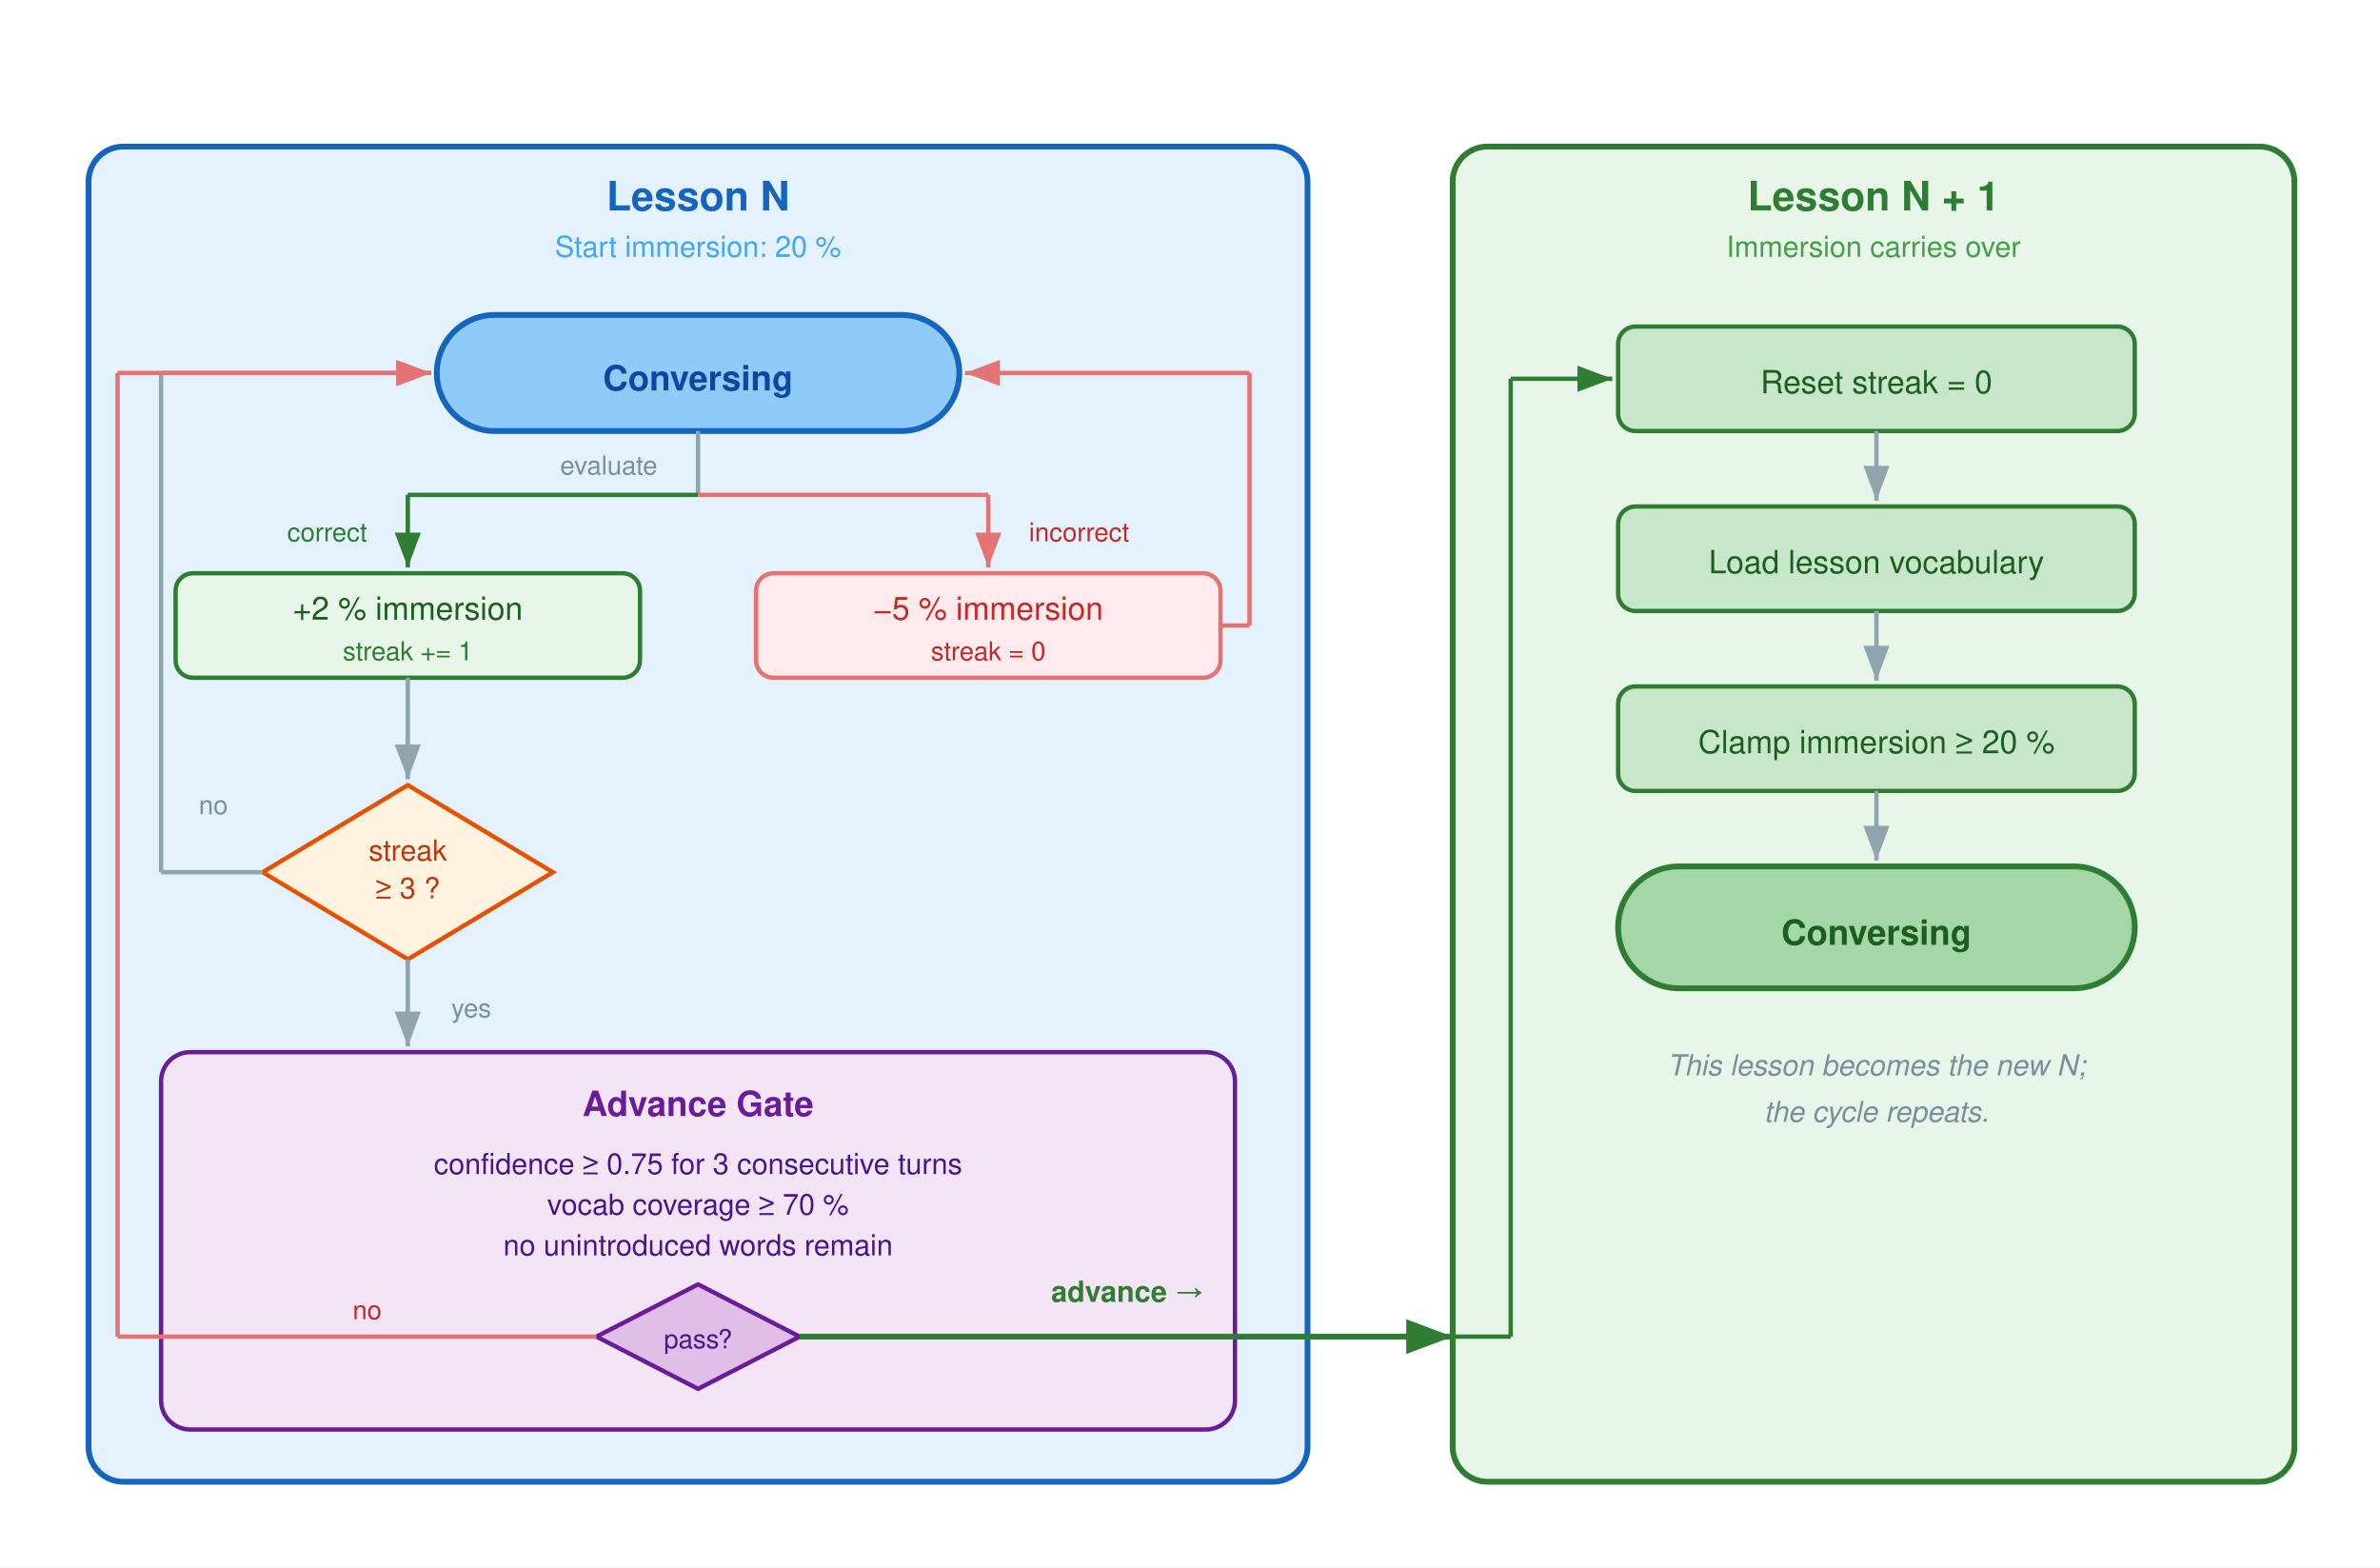
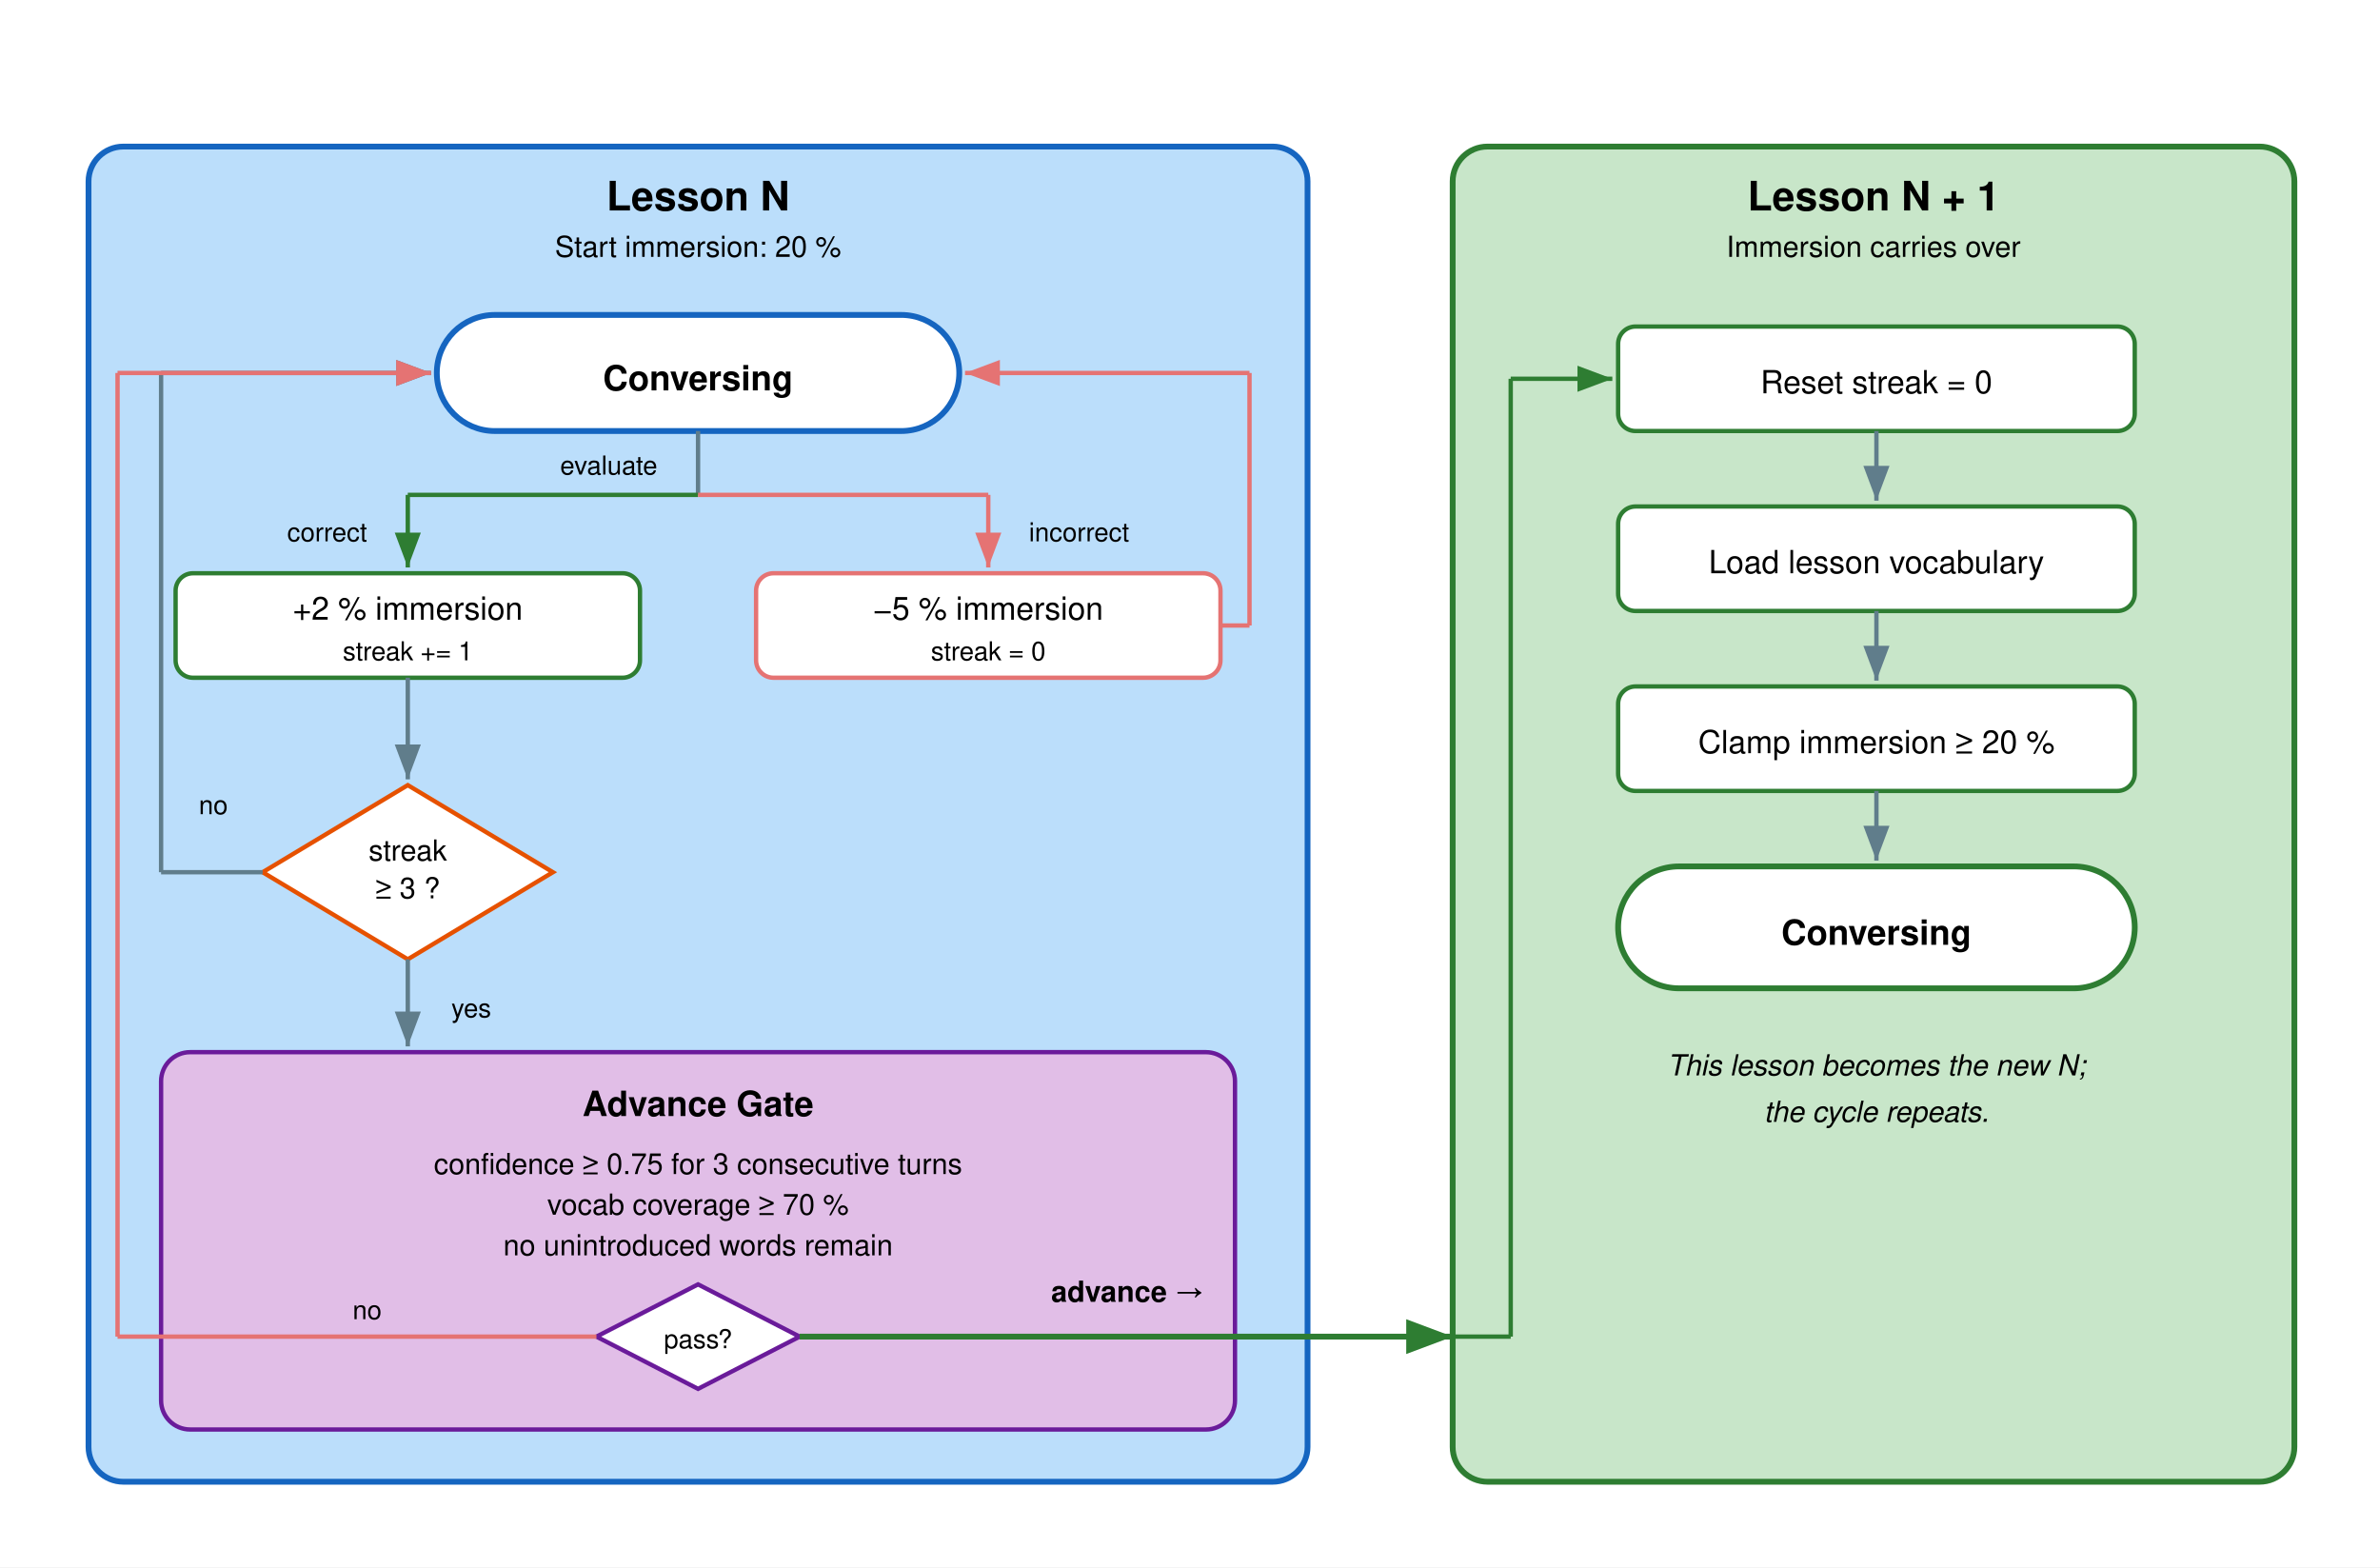
<svg xmlns="http://www.w3.org/2000/svg" version="1.1" width="820px" height="540px" viewBox="-0.5 -0.5 820 540">
  <defs>
    <marker id="arr" markerWidth="8" markerHeight="6" refX="8" refY="3" orient="auto">
-       <path d="M0,0 L8,3 L0,6" fill="#90a4ae" />
+       <path d="M0,0 L8,3 L0,6" fill="#607d8b" />
    </marker>
    <marker id="arrGreen" markerWidth="8" markerHeight="6" refX="8" refY="3" orient="auto">
      <path d="M0,0 L8,3 L0,6" fill="#2e7d32" />
    </marker>
    <marker id="arrRed" markerWidth="8" markerHeight="6" refX="8" refY="3" orient="auto">
      <path d="M0,0 L8,3 L0,6" fill="#e57373" />
    </marker>
  </defs>
  <rect x="-0.5" y="-0.5" width="820" height="540" fill="#ffffff" />
  <g>
-     <rect x="30" y="50" width="420" height="460" rx="12" ry="12" fill="#e3f2fd" stroke="#1565c0" stroke-width="2" />
-     <text x="240" y="72" font-family="Segoe UI,Helvetica,Arial,sans-serif" font-size="14" font-weight="bold" fill="#1565c0" text-anchor="middle">Lesson N</text>
-     <text x="240" y="88" font-family="Segoe UI,Helvetica,Arial,sans-serif" font-size="10" fill="#42a5f5" text-anchor="middle">Start immersion: 20 %</text>
-     <rect x="150" y="108" width="180" height="40" rx="20" ry="20" fill="#90caf9" stroke="#1565c0" stroke-width="2" />
-     <text x="240" y="134" font-family="Segoe UI,Helvetica,Arial,sans-serif" font-size="12" font-weight="bold" fill="#0d47a1" text-anchor="middle">Conversing</text>
-     <line x1="240" y1="148" x2="240" y2="170" stroke="#90a4ae" stroke-width="1.5" />
-     <text x="226" y="163" font-family="Segoe UI,Helvetica,Arial,sans-serif" font-size="9" fill="#78909c" text-anchor="end">evaluate</text>
+     <rect x="30" y="50" width="420" height="460" rx="12" ry="12" fill="#bbdefb" stroke="#1565c0" stroke-width="2" />
+     <text x="240" y="72" font-family="Segoe UI,Helvetica,Arial,sans-serif" font-size="14" font-weight="bold" fill="#000000" text-anchor="middle">Lesson N</text>
+     <text x="240" y="88" font-family="Segoe UI,Helvetica,Arial,sans-serif" font-size="10" fill="#000000" text-anchor="middle">Start immersion: 20 %</text>
+     <rect x="150" y="108" width="180" height="40" rx="20" ry="20" fill="#ffffff" stroke="#1565c0" stroke-width="2" />
+     <text x="240" y="134" font-family="Segoe UI,Helvetica,Arial,sans-serif" font-size="12" font-weight="bold" fill="#000000" text-anchor="middle">Conversing</text>
+     <line x1="240" y1="148" x2="240" y2="170" stroke="#607d8b" stroke-width="1.5" />
+     <text x="226" y="163" font-family="Segoe UI,Helvetica,Arial,sans-serif" font-size="9" fill="#000000" text-anchor="end">evaluate</text>
    <line x1="240" y1="170" x2="140" y2="170" stroke="#2e7d32" stroke-width="1.5" />
    <line x1="140" y1="170" x2="140" y2="195" stroke="#2e7d32" stroke-width="1.5" marker-end="url(#arrGreen)" />
-     <text x="126" y="186" font-family="Segoe UI,Helvetica,Arial,sans-serif" font-size="9" fill="#2e7d32" text-anchor="end">correct</text>
-     <rect x="60" y="197" width="160" height="36" rx="6" ry="6" fill="#e8f5e9" stroke="#2e7d32" stroke-width="1.5" />
-     <text x="140" y="213" font-family="Segoe UI,Helvetica,Arial,sans-serif" font-size="11" fill="#1b5e20" text-anchor="middle">+2 % immersion</text>
-     <text x="140" y="227" font-family="Segoe UI,Helvetica,Arial,sans-serif" font-size="9" fill="#2e7d32" text-anchor="middle">streak += 1</text>
+     <text x="126" y="186" font-family="Segoe UI,Helvetica,Arial,sans-serif" font-size="9" fill="#000000" text-anchor="end">correct</text>
+     <rect x="60" y="197" width="160" height="36" rx="6" ry="6" fill="#ffffff" stroke="#2e7d32" stroke-width="1.5" />
+     <text x="140" y="213" font-family="Segoe UI,Helvetica,Arial,sans-serif" font-size="11" fill="#000000" text-anchor="middle">+2 % immersion</text>
+     <text x="140" y="227" font-family="Segoe UI,Helvetica,Arial,sans-serif" font-size="9" fill="#000000" text-anchor="middle">streak += 1</text>
    <line x1="240" y1="170" x2="340" y2="170" stroke="#e57373" stroke-width="1.5" />
    <line x1="340" y1="170" x2="340" y2="195" stroke="#e57373" stroke-width="1.5" marker-end="url(#arrRed)" />
-     <text x="354" y="186" font-family="Segoe UI,Helvetica,Arial,sans-serif" font-size="9" fill="#c62828">incorrect</text>
-     <rect x="260" y="197" width="160" height="36" rx="6" ry="6" fill="#ffebee" stroke="#e57373" stroke-width="1.5" />
-     <text x="340" y="213" font-family="Segoe UI,Helvetica,Arial,sans-serif" font-size="11" fill="#c62828" text-anchor="middle">−5 % immersion</text>
-     <text x="340" y="227" font-family="Segoe UI,Helvetica,Arial,sans-serif" font-size="9" fill="#c62828" text-anchor="middle">streak = 0</text>
+     <text x="354" y="186" font-family="Segoe UI,Helvetica,Arial,sans-serif" font-size="9" fill="#000000">incorrect</text>
+     <rect x="260" y="197" width="160" height="36" rx="6" ry="6" fill="#ffffff" stroke="#e57373" stroke-width="1.5" />
+     <text x="340" y="213" font-family="Segoe UI,Helvetica,Arial,sans-serif" font-size="11" fill="#000000" text-anchor="middle">−5 % immersion</text>
+     <text x="340" y="227" font-family="Segoe UI,Helvetica,Arial,sans-serif" font-size="9" fill="#000000" text-anchor="middle">streak = 0</text>
    <line x1="420" y1="215" x2="430" y2="215" stroke="#e57373" stroke-width="1.5" />
    <line x1="430" y1="215" x2="430" y2="128" stroke="#e57373" stroke-width="1.5" />
    <line x1="430" y1="128" x2="332" y2="128" stroke="#e57373" stroke-width="1.5" marker-end="url(#arrRed)" />
-     <line x1="140" y1="233" x2="140" y2="268" stroke="#90a4ae" stroke-width="1.5" marker-end="url(#arr)" />
-     <polygon points="140,270 190,300 140,330 90,300" fill="#fff3e0" stroke="#e65100" stroke-width="1.5" />
-     <text x="140" y="296" font-family="Segoe UI,Helvetica,Arial,sans-serif" font-size="10" fill="#bf360c" text-anchor="middle">streak</text>
-     <text x="140" y="309" font-family="Segoe UI,Helvetica,Arial,sans-serif" font-size="10" fill="#bf360c" text-anchor="middle">≥ 3 ?</text>
-     <line x1="90" y1="300" x2="55" y2="300" stroke="#90a4ae" stroke-width="1.5" />
-     <line x1="55" y1="300" x2="55" y2="128" stroke="#90a4ae" stroke-width="1.5" />
-     <line x1="55" y1="128" x2="148" y2="128" stroke="#90a4ae" stroke-width="1.5" marker-end="url(#arr)" />
-     <text x="68" y="280" font-family="Segoe UI,Helvetica,Arial,sans-serif" font-size="9" fill="#78909c">no</text>
-     <line x1="140" y1="330" x2="140" y2="360" stroke="#90a4ae" stroke-width="1.5" marker-end="url(#arr)" />
-     <text x="155" y="350" font-family="Segoe UI,Helvetica,Arial,sans-serif" font-size="9" fill="#78909c">yes</text>
-     <rect x="55" y="362" width="370" height="130" rx="10" ry="10" fill="#f3e5f5" stroke="#6a1b9a" stroke-width="1.5" />
-     <text x="240" y="384" font-family="Segoe UI,Helvetica,Arial,sans-serif" font-size="12" font-weight="bold" fill="#6a1b9a" text-anchor="middle">Advance Gate</text>
-     <text x="240" y="404" font-family="Segoe UI,Helvetica,Arial,sans-serif" font-size="10" fill="#4a148c" text-anchor="middle">confidence ≥ 0.75 for 3 consecutive turns</text>
-     <text x="240" y="418" font-family="Segoe UI,Helvetica,Arial,sans-serif" font-size="10" fill="#4a148c" text-anchor="middle">vocab coverage ≥ 70 %</text>
-     <text x="240" y="432" font-family="Segoe UI,Helvetica,Arial,sans-serif" font-size="10" fill="#4a148c" text-anchor="middle">no unintroduced words remain</text>
-     <polygon points="240,442 275,460 240,478 205,460" fill="#e1bee7" stroke="#6a1b9a" stroke-width="1.5" />
-     <text x="240" y="464" font-family="Segoe UI,Helvetica,Arial,sans-serif" font-size="9" fill="#4a148c" text-anchor="middle">pass?</text>
+     <line x1="140" y1="233" x2="140" y2="268" stroke="#607d8b" stroke-width="1.5" marker-end="url(#arr)" />
+     <polygon points="140,270 190,300 140,330 90,300" fill="#ffffff" stroke="#e65100" stroke-width="1.5" />
+     <text x="140" y="296" font-family="Segoe UI,Helvetica,Arial,sans-serif" font-size="10" fill="#000000" text-anchor="middle">streak</text>
+     <text x="140" y="309" font-family="Segoe UI,Helvetica,Arial,sans-serif" font-size="10" fill="#000000" text-anchor="middle">≥ 3 ?</text>
+     <line x1="90" y1="300" x2="55" y2="300" stroke="#607d8b" stroke-width="1.5" />
+     <line x1="55" y1="300" x2="55" y2="128" stroke="#607d8b" stroke-width="1.5" />
+     <line x1="55" y1="128" x2="148" y2="128" stroke="#607d8b" stroke-width="1.5" marker-end="url(#arr)" />
+     <text x="68" y="280" font-family="Segoe UI,Helvetica,Arial,sans-serif" font-size="9" fill="#000000">no</text>
+     <line x1="140" y1="330" x2="140" y2="360" stroke="#607d8b" stroke-width="1.5" marker-end="url(#arr)" />
+     <text x="155" y="350" font-family="Segoe UI,Helvetica,Arial,sans-serif" font-size="9" fill="#000000">yes</text>
+     <rect x="55" y="362" width="370" height="130" rx="10" ry="10" fill="#e1bee7" stroke="#6a1b9a" stroke-width="1.5" />
+     <text x="240" y="384" font-family="Segoe UI,Helvetica,Arial,sans-serif" font-size="12" font-weight="bold" fill="#000000" text-anchor="middle">Advance Gate</text>
+     <text x="240" y="404" font-family="Segoe UI,Helvetica,Arial,sans-serif" font-size="10" fill="#000000" text-anchor="middle">confidence ≥ 0.75 for 3 consecutive turns</text>
+     <text x="240" y="418" font-family="Segoe UI,Helvetica,Arial,sans-serif" font-size="10" fill="#000000" text-anchor="middle">vocab coverage ≥ 70 %</text>
+     <text x="240" y="432" font-family="Segoe UI,Helvetica,Arial,sans-serif" font-size="10" fill="#000000" text-anchor="middle">no unintroduced words remain</text>
+     <polygon points="240,442 275,460 240,478 205,460" fill="#ffffff" stroke="#6a1b9a" stroke-width="1.5" />
+     <text x="240" y="464" font-family="Segoe UI,Helvetica,Arial,sans-serif" font-size="9" fill="#000000" text-anchor="middle">pass?</text>
    <line x1="205" y1="460" x2="40" y2="460" stroke="#e57373" stroke-width="1.5" />
-     <text x="126" y="454" font-family="Segoe UI,Helvetica,Arial,sans-serif" font-size="9" fill="#c62828" text-anchor="middle">no</text>
+     <text x="126" y="454" font-family="Segoe UI,Helvetica,Arial,sans-serif" font-size="9" fill="#000000" text-anchor="middle">no</text>
    <line x1="40" y1="460" x2="40" y2="128" stroke="#e57373" stroke-width="1.5" />
    <line x1="40" y1="128" x2="148" y2="128" stroke="#e57373" stroke-width="1.5" marker-end="url(#arrRed)" />
    <line x1="275" y1="460" x2="500" y2="460" stroke="#2e7d32" stroke-width="2" marker-end="url(#arrGreen)" />
-     <text x="388" y="448" font-family="Segoe UI,Helvetica,Arial,sans-serif" font-size="10" font-weight="bold" fill="#2e7d32" text-anchor="middle">advance →</text>
-     <rect x="500" y="50" width="290" height="460" rx="12" ry="12" fill="#e8f5e9" stroke="#2e7d32" stroke-width="2" />
-     <text x="645" y="72" font-family="Segoe UI,Helvetica,Arial,sans-serif" font-size="14" font-weight="bold" fill="#2e7d32" text-anchor="middle">Lesson N + 1</text>
-     <text x="645" y="88" font-family="Segoe UI,Helvetica,Arial,sans-serif" font-size="10" fill="#43a047" text-anchor="middle">Immersion carries over</text>
+     <text x="388" y="448" font-family="Segoe UI,Helvetica,Arial,sans-serif" font-size="10" font-weight="bold" fill="#000000" text-anchor="middle">advance →</text>
+     <rect x="500" y="50" width="290" height="460" rx="12" ry="12" fill="#c8e6c9" stroke="#2e7d32" stroke-width="2" />
+     <text x="645" y="72" font-family="Segoe UI,Helvetica,Arial,sans-serif" font-size="14" font-weight="bold" fill="#000000" text-anchor="middle">Lesson N + 1</text>
+     <text x="645" y="88" font-family="Segoe UI,Helvetica,Arial,sans-serif" font-size="10" fill="#000000" text-anchor="middle">Immersion carries over</text>
    <line x1="500" y1="460" x2="520" y2="460" stroke="#2e7d32" stroke-width="1.5" />
    <line x1="520" y1="460" x2="520" y2="130" stroke="#2e7d32" stroke-width="1.5" />
    <line x1="520" y1="130" x2="555" y2="130" stroke="#2e7d32" stroke-width="1.5" marker-end="url(#arrGreen)" />
-     <rect x="557" y="112" width="178" height="36" rx="6" ry="6" fill="#c8e6c9" stroke="#2e7d32" stroke-width="1.5" />
-     <text x="646" y="135" font-family="Segoe UI,Helvetica,Arial,sans-serif" font-size="11" fill="#1b5e20" text-anchor="middle">Reset streak = 0</text>
-     <line x1="646" y1="148" x2="646" y2="172" stroke="#90a4ae" stroke-width="1.5" marker-end="url(#arr)" />
-     <rect x="557" y="174" width="178" height="36" rx="6" ry="6" fill="#c8e6c9" stroke="#2e7d32" stroke-width="1.5" />
-     <text x="646" y="197" font-family="Segoe UI,Helvetica,Arial,sans-serif" font-size="11" fill="#1b5e20" text-anchor="middle">Load lesson vocabulary</text>
-     <line x1="646" y1="210" x2="646" y2="234" stroke="#90a4ae" stroke-width="1.5" marker-end="url(#arr)" />
-     <rect x="557" y="236" width="178" height="36" rx="6" ry="6" fill="#c8e6c9" stroke="#2e7d32" stroke-width="1.5" />
-     <text x="646" y="259" font-family="Segoe UI,Helvetica,Arial,sans-serif" font-size="11" fill="#1b5e20" text-anchor="middle">Clamp immersion ≥ 20 %</text>
-     <line x1="646" y1="272" x2="646" y2="296" stroke="#90a4ae" stroke-width="1.5" marker-end="url(#arr)" />
-     <rect x="557" y="298" width="178" height="42" rx="21" ry="21" fill="#a5d6a7" stroke="#2e7d32" stroke-width="2" />
-     <text x="646" y="325" font-family="Segoe UI,Helvetica,Arial,sans-serif" font-size="12" font-weight="bold" fill="#1b5e20" text-anchor="middle">Conversing</text>
-     <text x="646" y="370" font-family="Segoe UI,Helvetica,Arial,sans-serif" font-size="10" fill="#78909c" text-anchor="middle" font-style="italic">This lesson becomes the new N;</text>
-     <text x="646" y="386" font-family="Segoe UI,Helvetica,Arial,sans-serif" font-size="10" fill="#78909c" text-anchor="middle" font-style="italic">the cycle repeats.</text>
+     <rect x="557" y="112" width="178" height="36" rx="6" ry="6" fill="#ffffff" stroke="#2e7d32" stroke-width="1.5" />
+     <text x="646" y="135" font-family="Segoe UI,Helvetica,Arial,sans-serif" font-size="11" fill="#000000" text-anchor="middle">Reset streak = 0</text>
+     <line x1="646" y1="148" x2="646" y2="172" stroke="#607d8b" stroke-width="1.5" marker-end="url(#arr)" />
+     <rect x="557" y="174" width="178" height="36" rx="6" ry="6" fill="#ffffff" stroke="#2e7d32" stroke-width="1.5" />
+     <text x="646" y="197" font-family="Segoe UI,Helvetica,Arial,sans-serif" font-size="11" fill="#000000" text-anchor="middle">Load lesson vocabulary</text>
+     <line x1="646" y1="210" x2="646" y2="234" stroke="#607d8b" stroke-width="1.5" marker-end="url(#arr)" />
+     <rect x="557" y="236" width="178" height="36" rx="6" ry="6" fill="#ffffff" stroke="#2e7d32" stroke-width="1.5" />
+     <text x="646" y="259" font-family="Segoe UI,Helvetica,Arial,sans-serif" font-size="11" fill="#000000" text-anchor="middle">Clamp immersion ≥ 20 %</text>
+     <line x1="646" y1="272" x2="646" y2="296" stroke="#607d8b" stroke-width="1.5" marker-end="url(#arr)" />
+     <rect x="557" y="298" width="178" height="42" rx="21" ry="21" fill="#ffffff" stroke="#2e7d32" stroke-width="2" />
+     <text x="646" y="325" font-family="Segoe UI,Helvetica,Arial,sans-serif" font-size="12" font-weight="bold" fill="#000000" text-anchor="middle">Conversing</text>
+     <text x="646" y="370" font-family="Segoe UI,Helvetica,Arial,sans-serif" font-size="10" fill="#000000" text-anchor="middle" font-style="italic">This lesson becomes the new N;</text>
+     <text x="646" y="386" font-family="Segoe UI,Helvetica,Arial,sans-serif" font-size="10" fill="#000000" text-anchor="middle" font-style="italic">the cycle repeats.</text>
  </g>
</svg>
